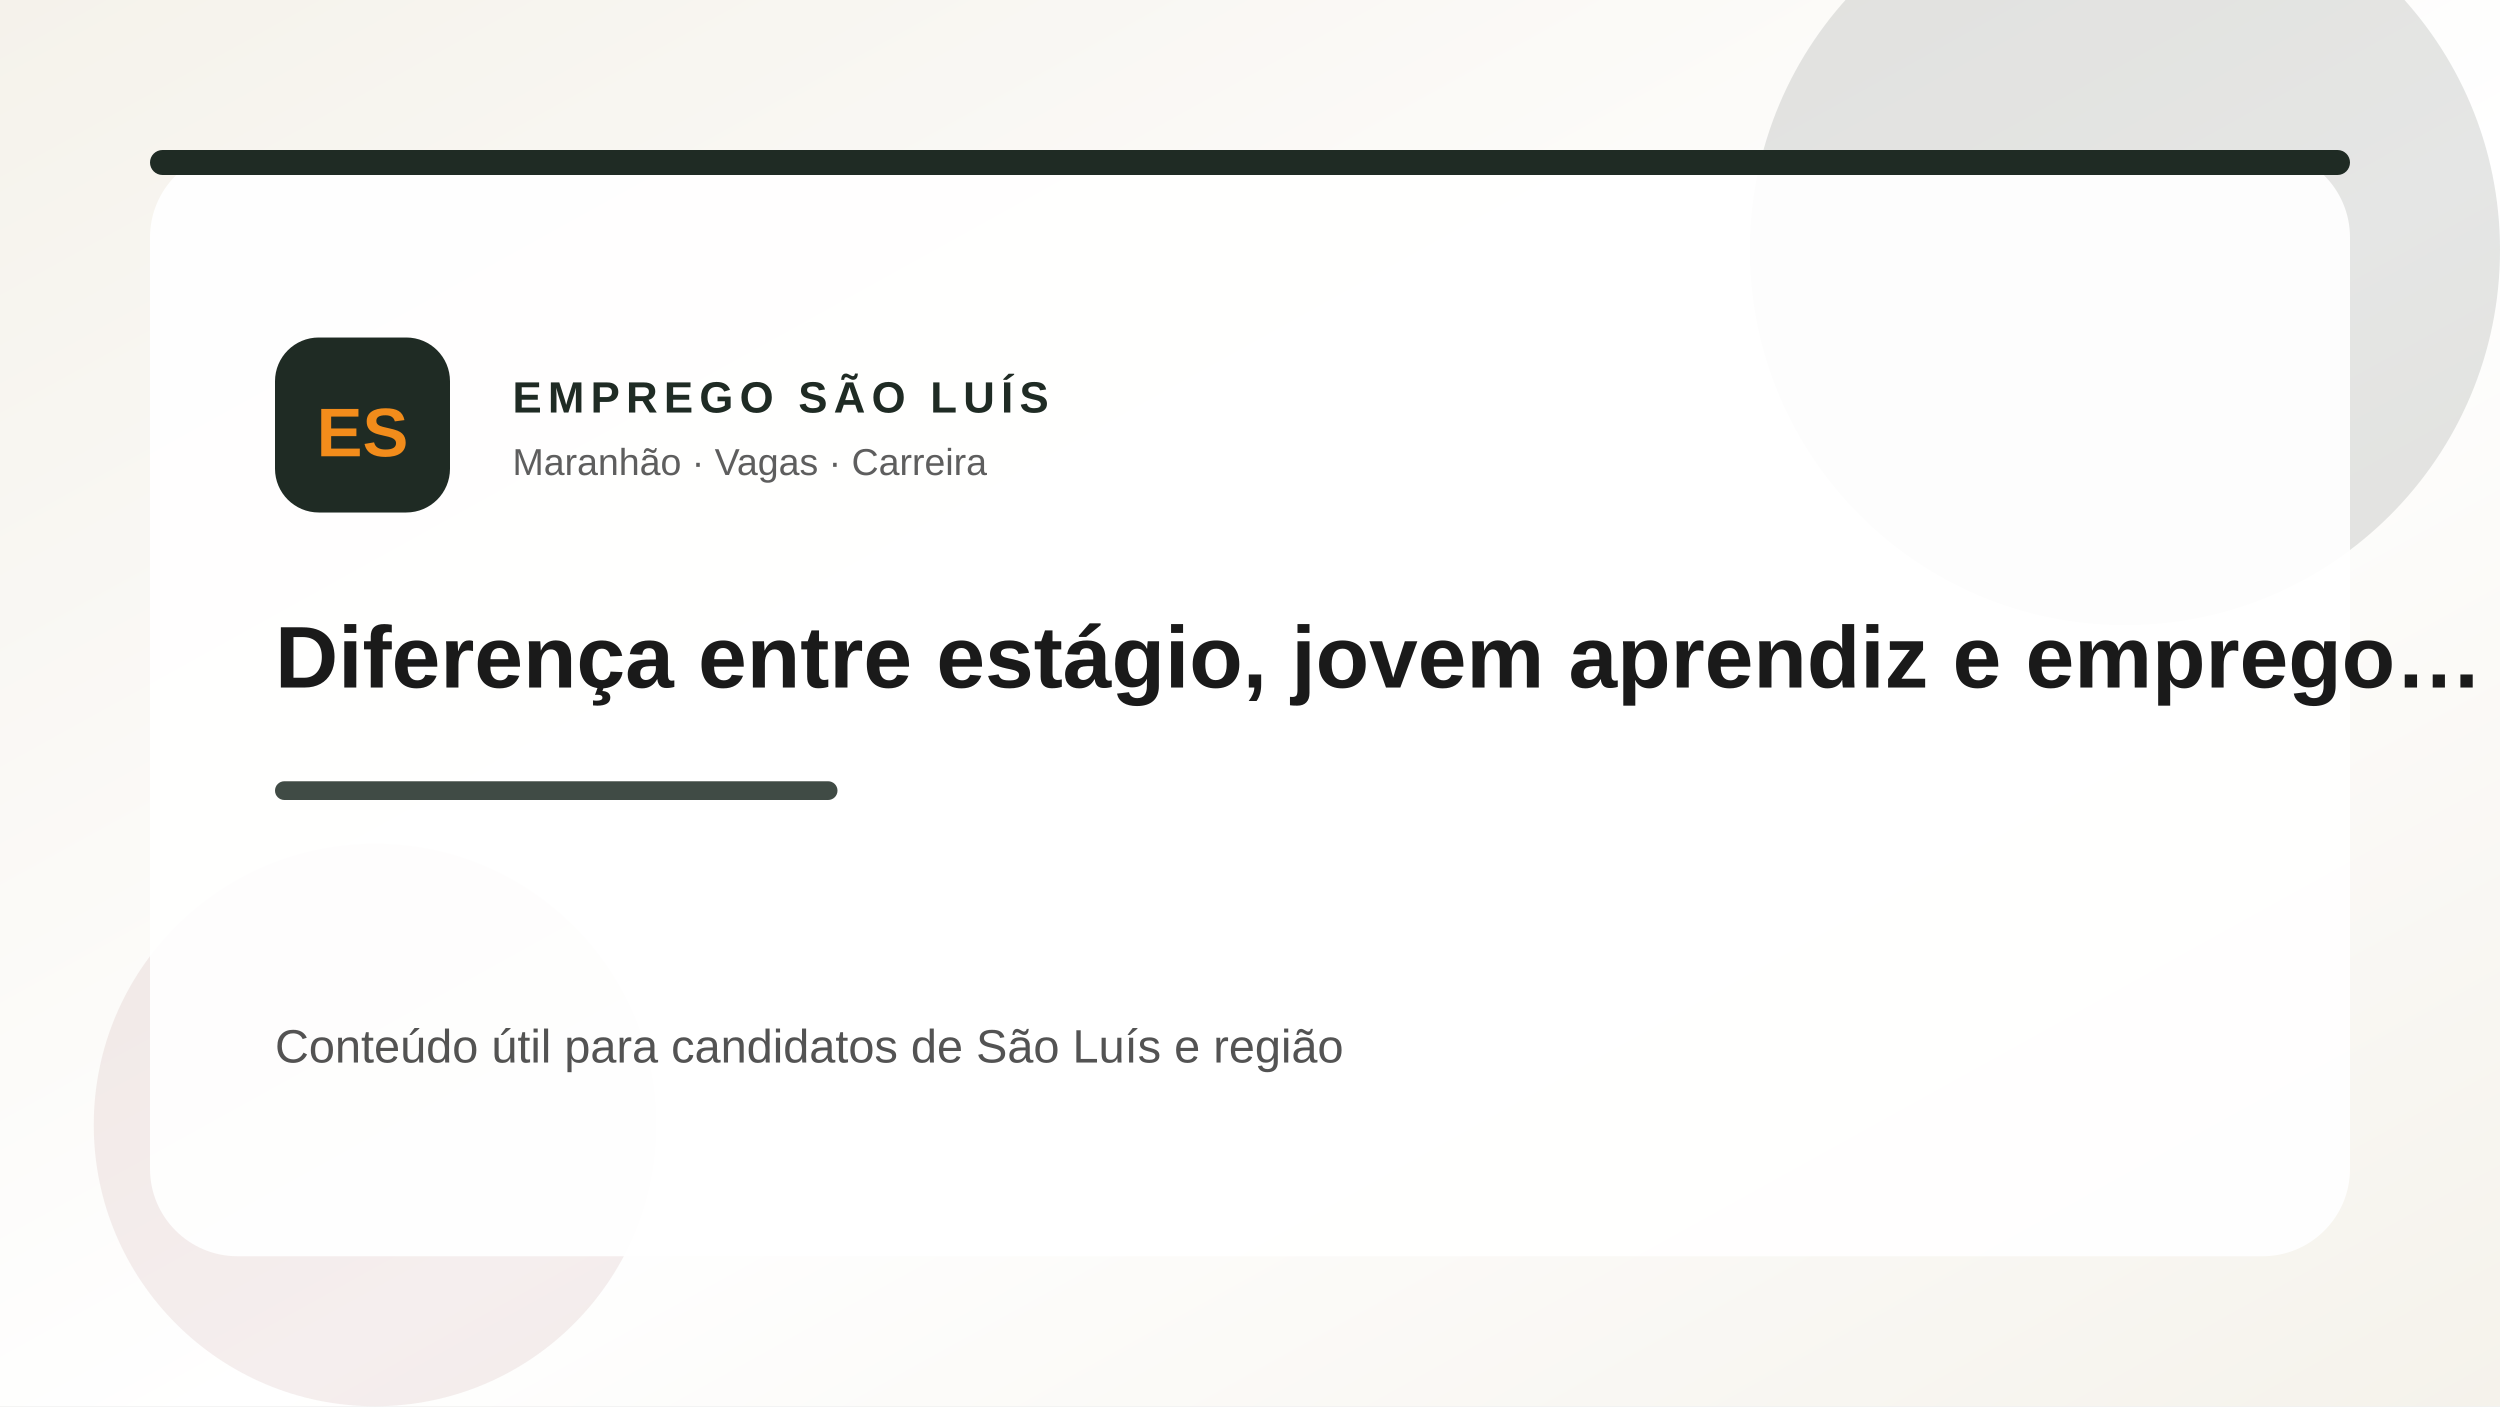
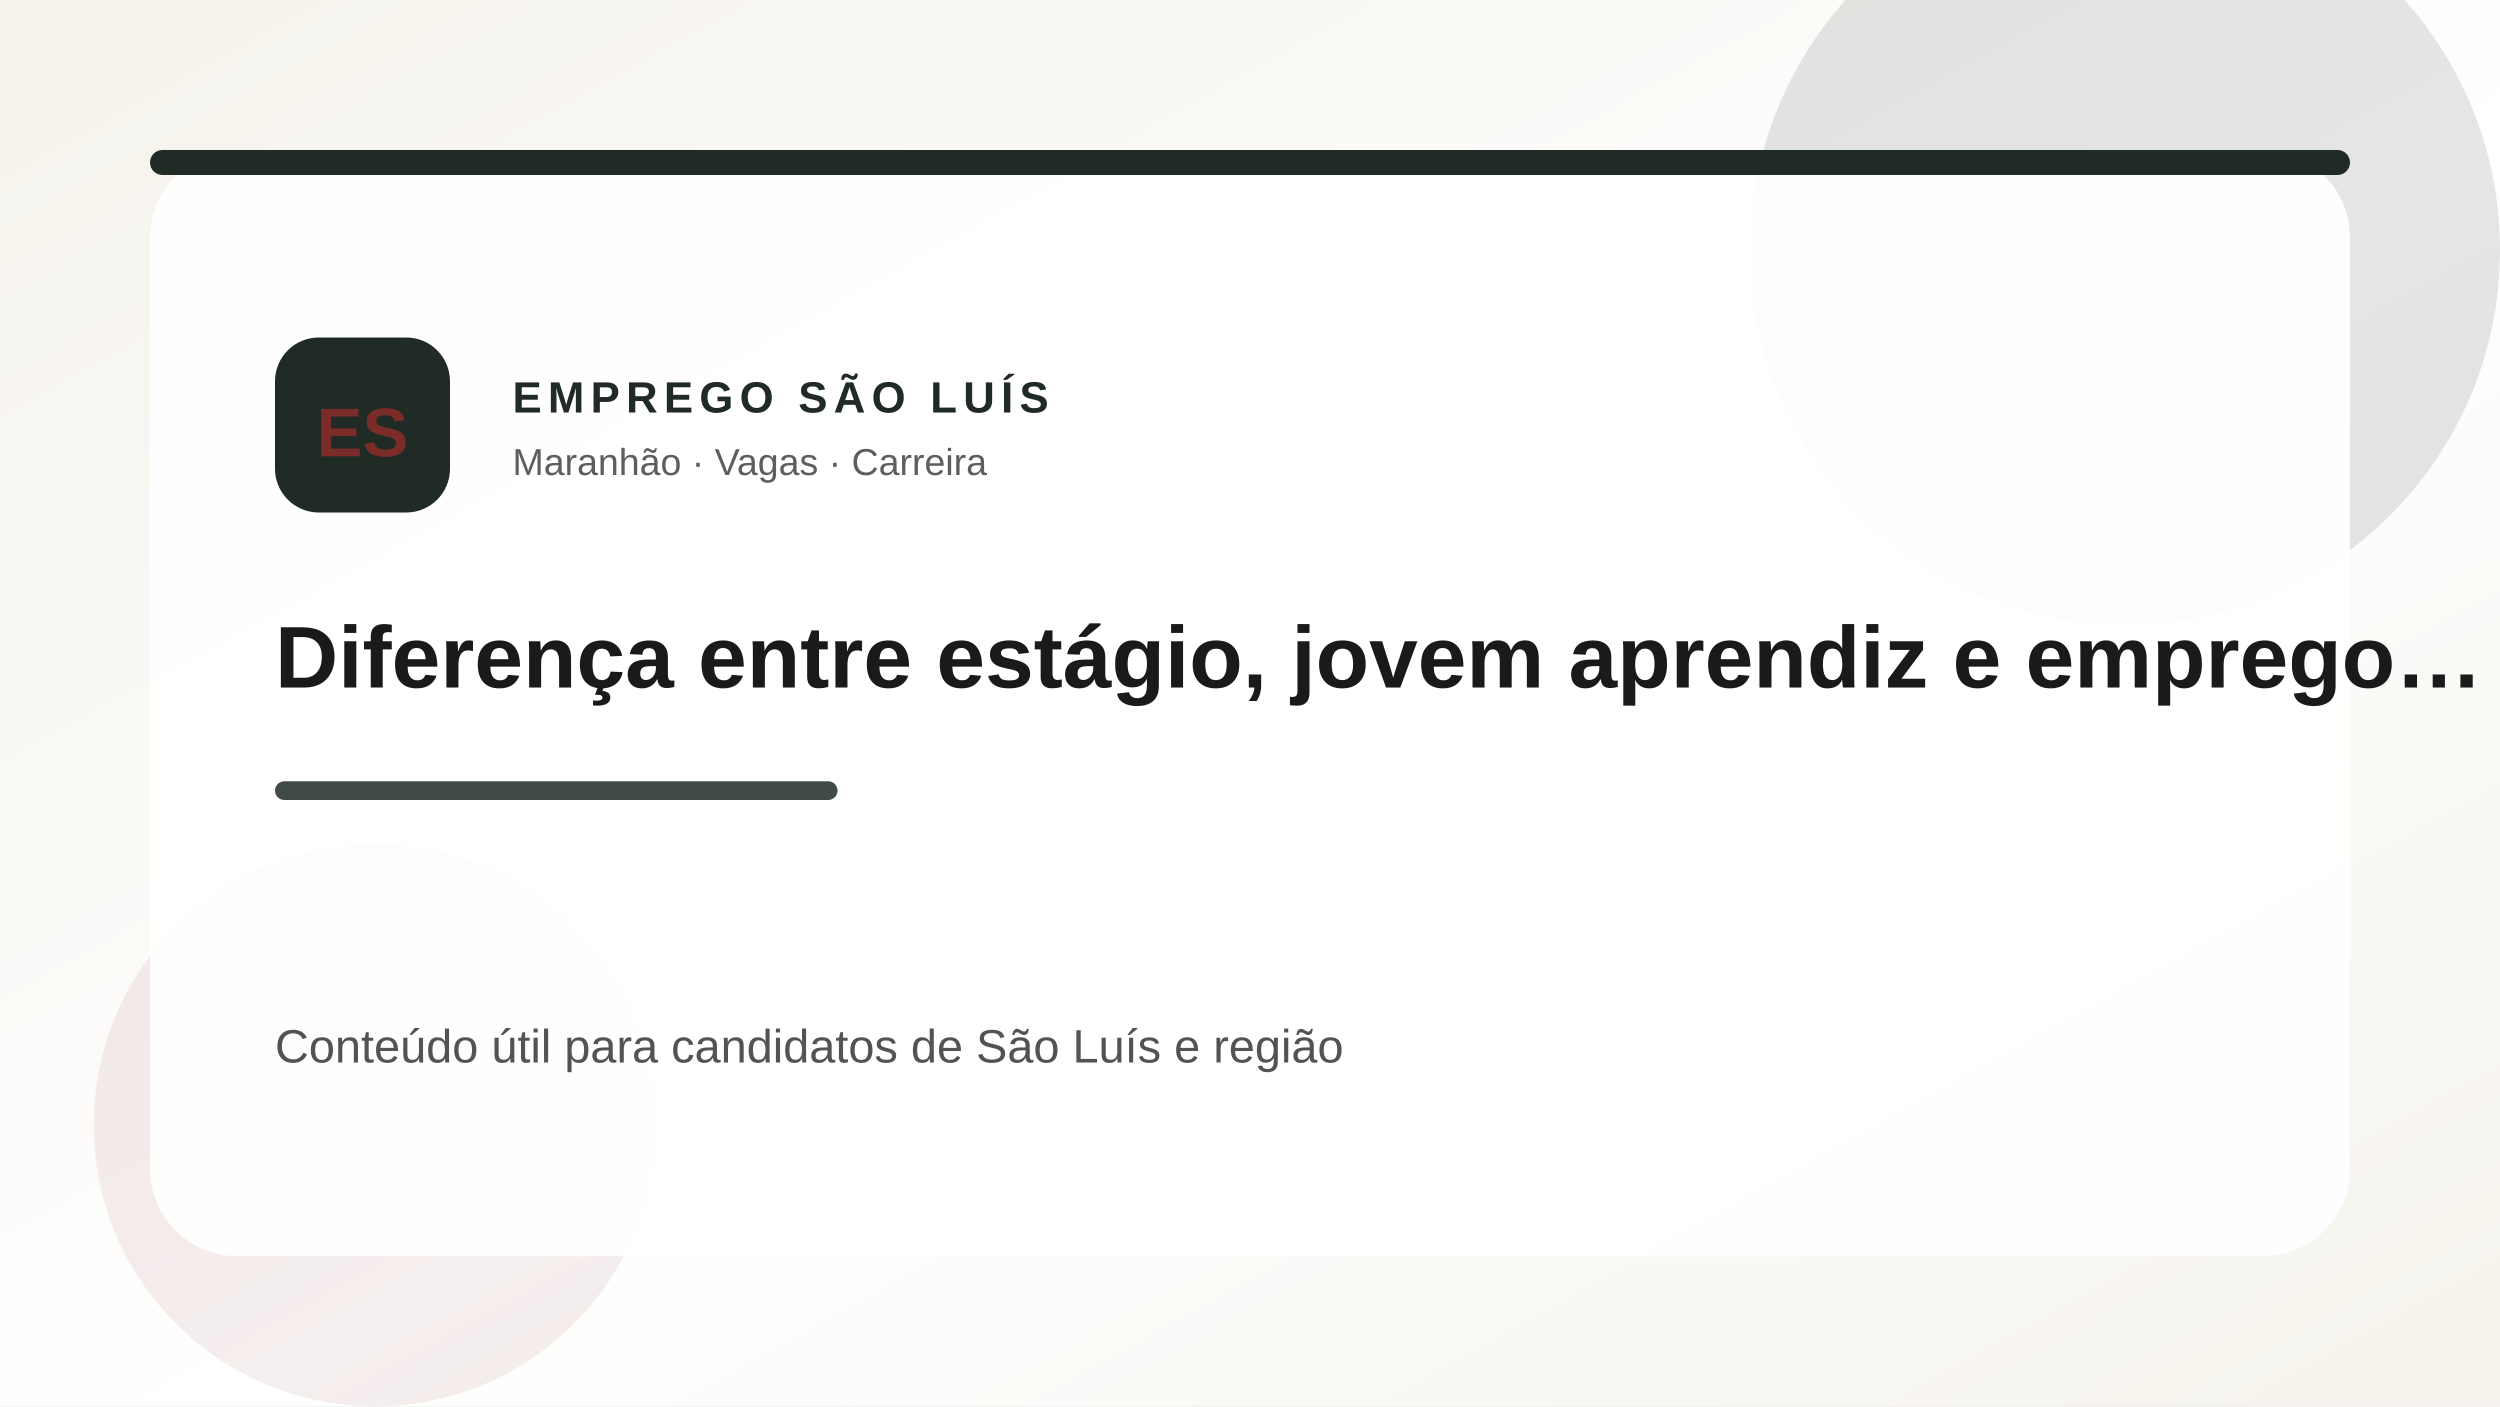
<svg xmlns="http://www.w3.org/2000/svg" width="800" height="450" viewBox="0 0 800 450" role="img" aria-label="Capa: Diferença entre estágio, jovem aprendiz e emprego CLT">
  <defs>
    <linearGradient id="bg-diferenca-entre-estagio-jovem-aprendiz-e-emprego-clt" x1="0%" y1="0%" x2="100%" y2="100%">
      <stop offset="0%" stop-color="#F5F2EB" />
      <stop offset="55%" stop-color="#FFFFFF" />
      <stop offset="100%" stop-color="#F5F2EB" />
    </linearGradient>
  </defs>
  <rect width="800" height="450" fill="url(#bg-diferenca-entre-estagio-jovem-aprendiz-e-emprego-clt)" />
  <circle cx="680" cy="80" r="120" fill="#1F2B24" opacity="0.12" />
  <circle cx="120" cy="360" r="90" fill="#7B2C28" opacity="0.08" />
  <rect x="48" y="48" width="704" height="354" rx="28" fill="#FFFFFF" opacity="0.92" />
  <rect x="48" y="48" width="704" height="8" rx="4" fill="#1F2B24" />
  <g transform="translate(88,108)">
    <rect x="0" y="0" width="56" height="56" rx="14" fill="#1F2B24" />
-     <text x="28" y="38" text-anchor="middle" font-family="Segoe UI, Arial, sans-serif" font-size="22" font-weight="700" fill="#F28C1B">ES</text>
+     <text x="28" y="38" text-anchor="middle" font-family="Segoe UI, Arial, sans-serif" font-size="22" font-weight="700" fill="#7B2C28">ES</text>
    <text x="76" y="24" font-family="Segoe UI, Arial, sans-serif" font-size="14" font-weight="700" fill="#1F2B24" letter-spacing="2">EMPREGO SÃO LUÍS</text>
    <text x="76" y="44" font-family="Segoe UI, Arial, sans-serif" font-size="12" fill="#1A1A1A" opacity="0.7">Maranhão · Vagas · Carreira</text>
  </g>
  <text x="88" y="220" font-family="Segoe UI, Arial, sans-serif" font-size="28" font-weight="700" fill="#1A1A1A">
    Diferença entre estágio, jovem aprendiz e emprego…
  </text>
  <rect x="88" y="250" width="180" height="6" rx="3" fill="#1F2B24" opacity="0.85" />
  <text x="88" y="340" font-family="Segoe UI, Arial, sans-serif" font-size="15" fill="#1A1A1A" opacity="0.75">Conteúdo útil para candidatos de São Luís e região</text>
</svg>
